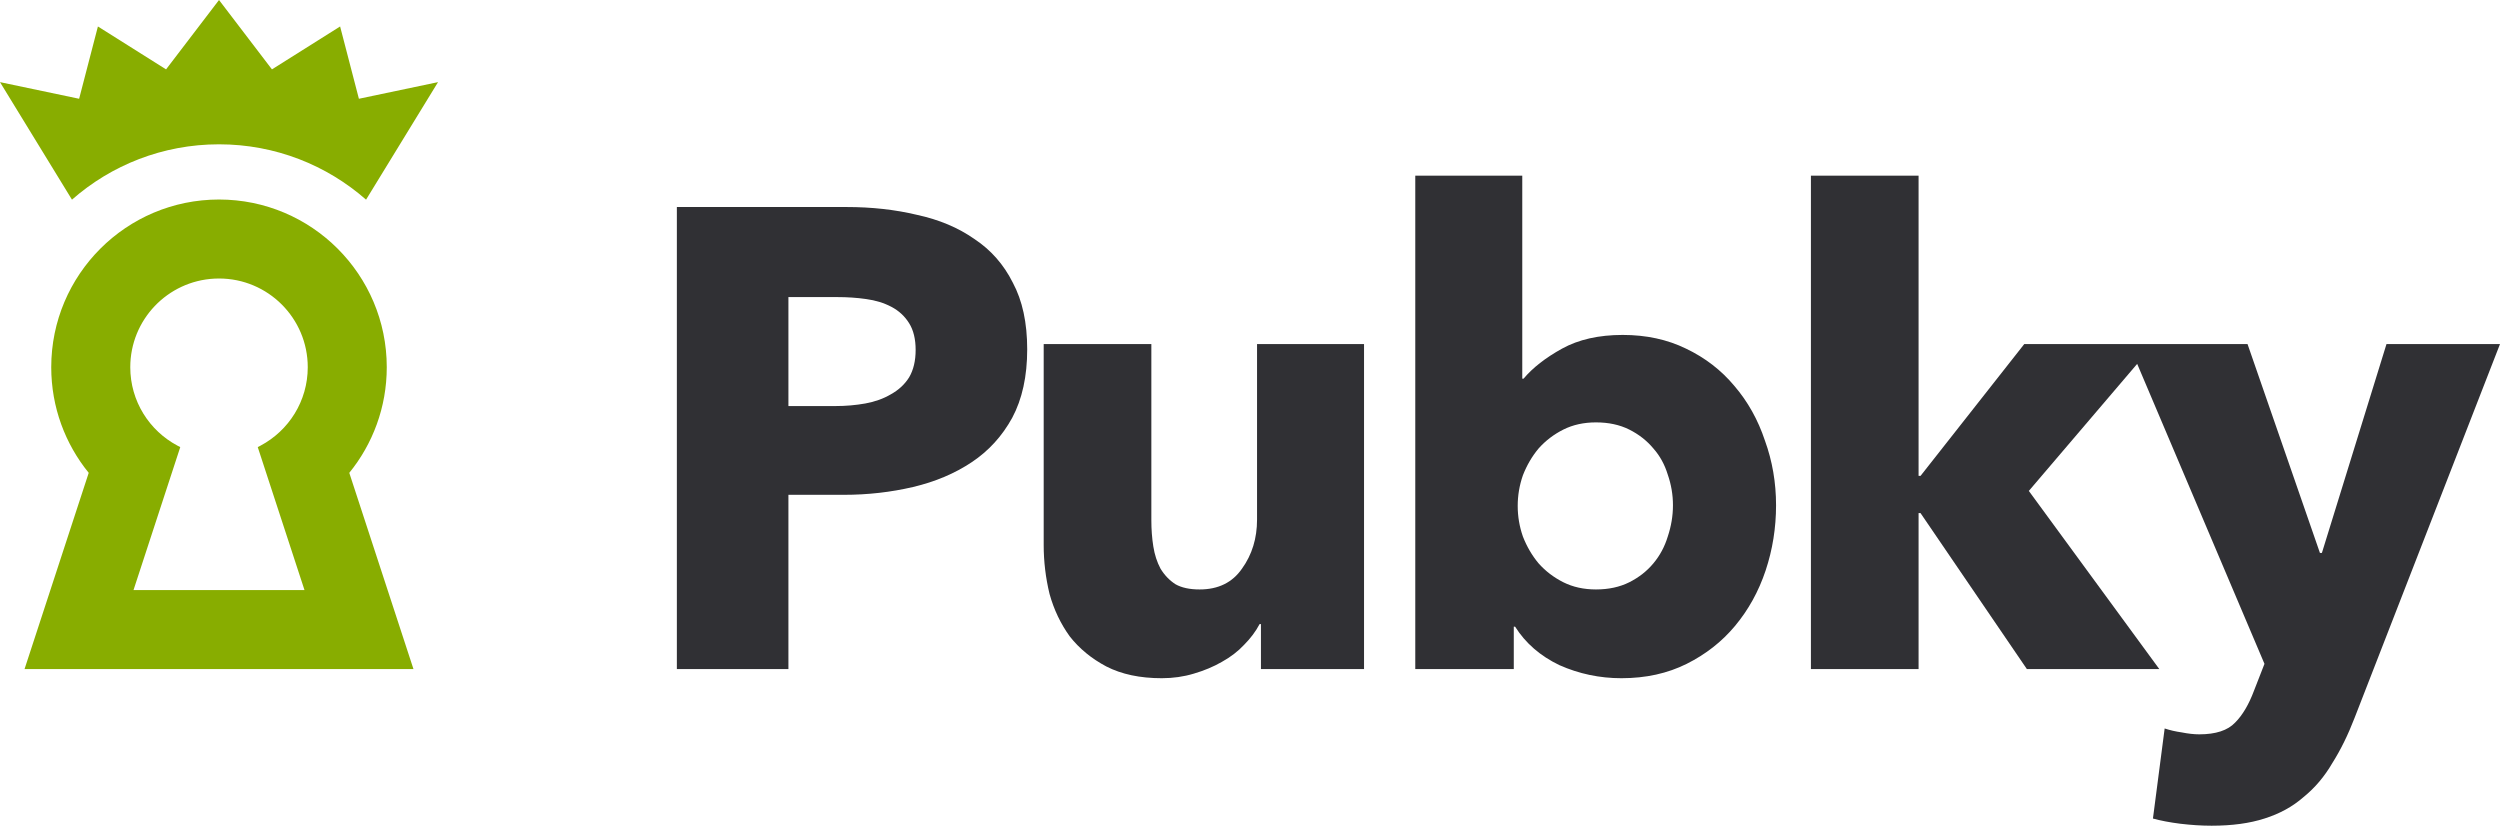
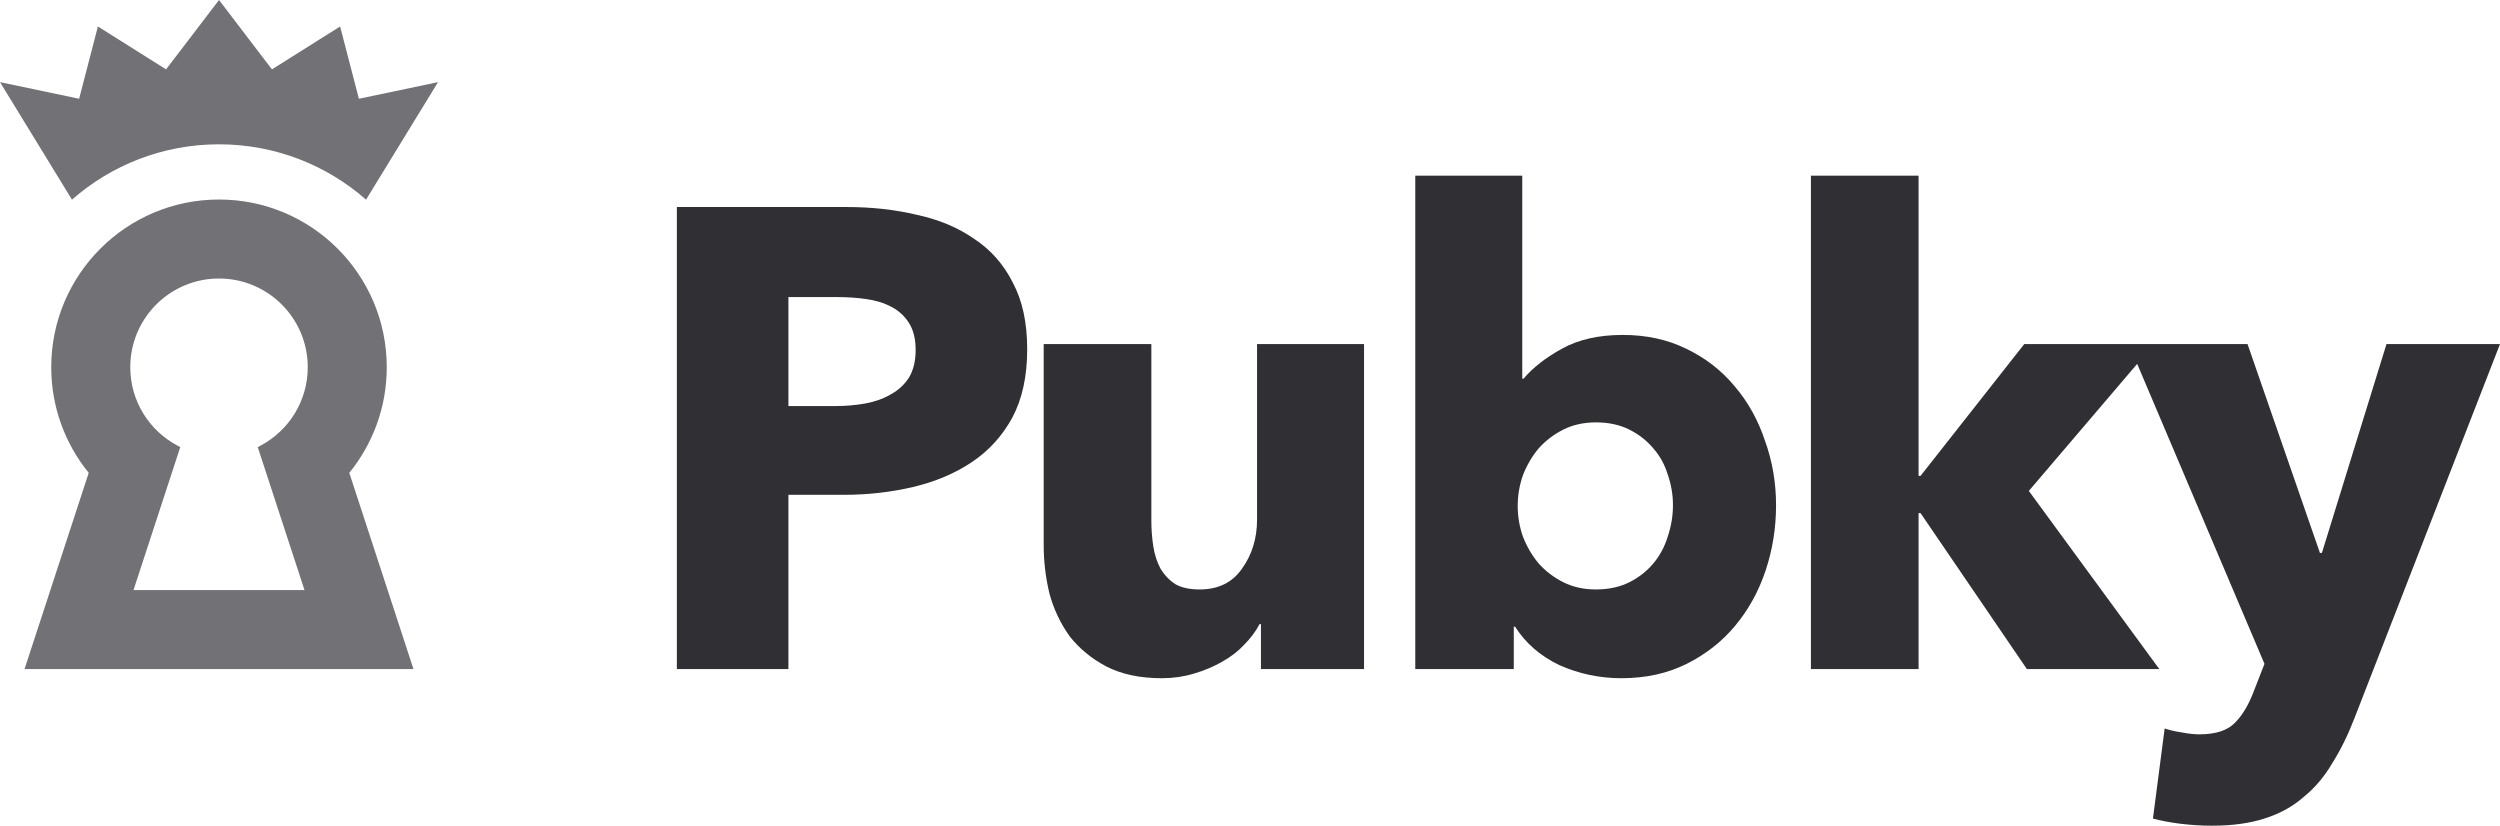
<svg xmlns="http://www.w3.org/2000/svg" width="109" height="36" viewBox="0 0 109 36" fill="none">
  <path d="M88.372 29.172H94.146L88.457 21.404L93.181 15.865L98.731 28.944L98.276 30.11C98.049 30.718 97.774 31.182 97.451 31.505C97.129 31.846 96.608 32.017 95.887 32.017C95.659 32.017 95.403 31.988 95.119 31.932C94.853 31.894 94.607 31.837 94.379 31.761L93.868 35.688C94.209 35.782 94.607 35.858 95.062 35.915C95.536 35.972 95.991 36.001 96.427 36.001C97.319 36.001 98.087 35.896 98.731 35.688C99.395 35.479 99.964 35.166 100.438 34.749C100.931 34.35 101.348 33.857 101.69 33.269C102.05 32.7 102.372 32.045 102.657 31.306L109 15.001H104.051L101.235 24.107H101.149L97.992 15.001H93.918L93.918 15.001H88.258L83.735 20.749H83.65V7.66H78.956V29.172H83.65V22.371H83.735L88.372 29.172Z" fill="#303034" />
  <path d="M77.436 22.029C77.436 23.016 77.284 23.964 76.981 24.875C76.677 25.785 76.231 26.592 75.644 27.294C75.075 27.976 74.373 28.527 73.539 28.944C72.704 29.361 71.756 29.57 70.694 29.57C69.746 29.57 68.845 29.38 67.992 29.001C67.158 28.602 66.513 28.043 66.058 27.322H66.001V29.172H61.706V7.66H66.371V16.509H66.428C66.826 16.035 67.385 15.599 68.106 15.2C68.826 14.802 69.708 14.603 70.751 14.603C71.775 14.603 72.695 14.802 73.51 15.2C74.345 15.599 75.046 16.14 75.615 16.822C76.203 17.505 76.649 18.302 76.952 19.213C77.275 20.104 77.436 21.043 77.436 22.029ZM72.941 22.029C72.941 21.574 72.866 21.128 72.714 20.692C72.581 20.256 72.373 19.877 72.088 19.554C71.804 19.213 71.453 18.938 71.036 18.729C70.618 18.52 70.135 18.416 69.585 18.416C69.054 18.416 68.58 18.52 68.163 18.729C67.746 18.938 67.385 19.213 67.082 19.554C66.797 19.895 66.57 20.284 66.399 20.721C66.247 21.157 66.172 21.603 66.172 22.058C66.172 22.513 66.247 22.959 66.399 23.395C66.57 23.832 66.797 24.221 67.082 24.562C67.385 24.903 67.746 25.178 68.163 25.387C68.58 25.596 69.054 25.7 69.585 25.7C70.135 25.7 70.618 25.596 71.036 25.387C71.453 25.178 71.804 24.903 72.088 24.562C72.373 24.221 72.581 23.832 72.714 23.395C72.866 22.94 72.941 22.485 72.941 22.029Z" fill="#303034" />
  <path d="M54.977 29.172V27.208H54.92C54.75 27.531 54.522 27.834 54.238 28.119C53.972 28.403 53.65 28.65 53.271 28.859C52.91 29.067 52.503 29.238 52.048 29.371C51.611 29.503 51.147 29.57 50.654 29.57C49.706 29.57 48.9 29.399 48.236 29.058C47.591 28.716 47.06 28.28 46.643 27.749C46.245 27.199 45.951 26.582 45.761 25.899C45.591 25.198 45.505 24.486 45.505 23.765V15.001H50.199V22.684C50.199 23.082 50.227 23.462 50.284 23.822C50.341 24.183 50.445 24.505 50.597 24.79C50.768 25.074 50.986 25.302 51.251 25.473C51.517 25.624 51.867 25.7 52.304 25.7C53.119 25.7 53.735 25.397 54.153 24.79C54.589 24.183 54.807 23.471 54.807 22.656V15.001H59.472V29.172H54.977Z" fill="#303034" />
  <path d="M44.786 15.229C44.786 16.405 44.568 17.401 44.132 18.217C43.695 19.013 43.108 19.658 42.368 20.151C41.628 20.645 40.775 21.005 39.808 21.233C38.841 21.46 37.836 21.574 36.793 21.574H34.375V29.172H29.511V9.026H36.907C38.007 9.026 39.031 9.14 39.979 9.367C40.946 9.576 41.78 9.927 42.482 10.42C43.202 10.895 43.762 11.53 44.16 12.327C44.577 13.104 44.786 14.072 44.786 15.229ZM39.922 15.257C39.922 14.783 39.827 14.394 39.637 14.091C39.448 13.787 39.192 13.55 38.869 13.38C38.547 13.209 38.177 13.095 37.76 13.038C37.362 12.981 36.944 12.953 36.508 12.953H34.375V17.704H36.423C36.878 17.704 37.314 17.666 37.731 17.591C38.149 17.515 38.519 17.382 38.841 17.192C39.182 17.003 39.448 16.756 39.637 16.453C39.827 16.13 39.922 15.732 39.922 15.257Z" fill="#303034" />
-   <path d="M9.549 8.699C13.588 8.699 16.863 11.973 16.863 16.011C16.863 17.758 16.249 19.361 15.229 20.616L18.027 29.171H1.07L3.868 20.616C2.848 19.361 2.234 17.758 2.234 16.011C2.234 11.973 5.509 8.699 9.549 8.699ZM9.35 12.148C7.305 12.252 5.68 13.942 5.68 16.011C5.68 17.491 6.511 18.777 7.734 19.428L7.859 19.495L5.821 25.727H13.276L11.238 19.495L11.363 19.428C12.586 18.777 13.418 17.491 13.418 16.011C13.418 13.875 11.686 12.143 9.549 12.143L9.35 12.148ZM9.551 0.003L9.552 0.004L11.857 3.025L14.829 1.154L15.648 4.306L19.098 3.581L15.96 8.705C14.249 7.203 12.006 6.293 9.552 6.292H9.546C7.091 6.293 4.848 7.203 3.138 8.705L0 3.581L3.45 4.306L4.269 1.154L7.24 3.025L9.549 0L9.551 0.003Z" fill="#88AD00" />
+   <path d="M9.549 8.699C13.588 8.699 16.863 11.973 16.863 16.011C16.863 17.758 16.249 19.361 15.229 20.616L18.027 29.171H1.07L3.868 20.616C2.848 19.361 2.234 17.758 2.234 16.011C2.234 11.973 5.509 8.699 9.549 8.699ZM9.35 12.148C7.305 12.252 5.68 13.942 5.68 16.011C5.68 17.491 6.511 18.777 7.734 19.428L7.859 19.495L5.821 25.727H13.276L11.238 19.495L11.363 19.428C12.586 18.777 13.418 17.491 13.418 16.011C13.418 13.875 11.686 12.143 9.549 12.143L9.35 12.148ZM9.551 0.003L9.552 0.004L11.857 3.025L14.829 1.154L15.648 4.306L19.098 3.581L15.96 8.705C14.249 7.203 12.006 6.293 9.552 6.292H9.546C7.091 6.293 4.848 7.203 3.138 8.705L0 3.581L3.45 4.306L4.269 1.154L7.24 3.025L9.549 0L9.551 0.003Z" fill="#717176" />
</svg>
